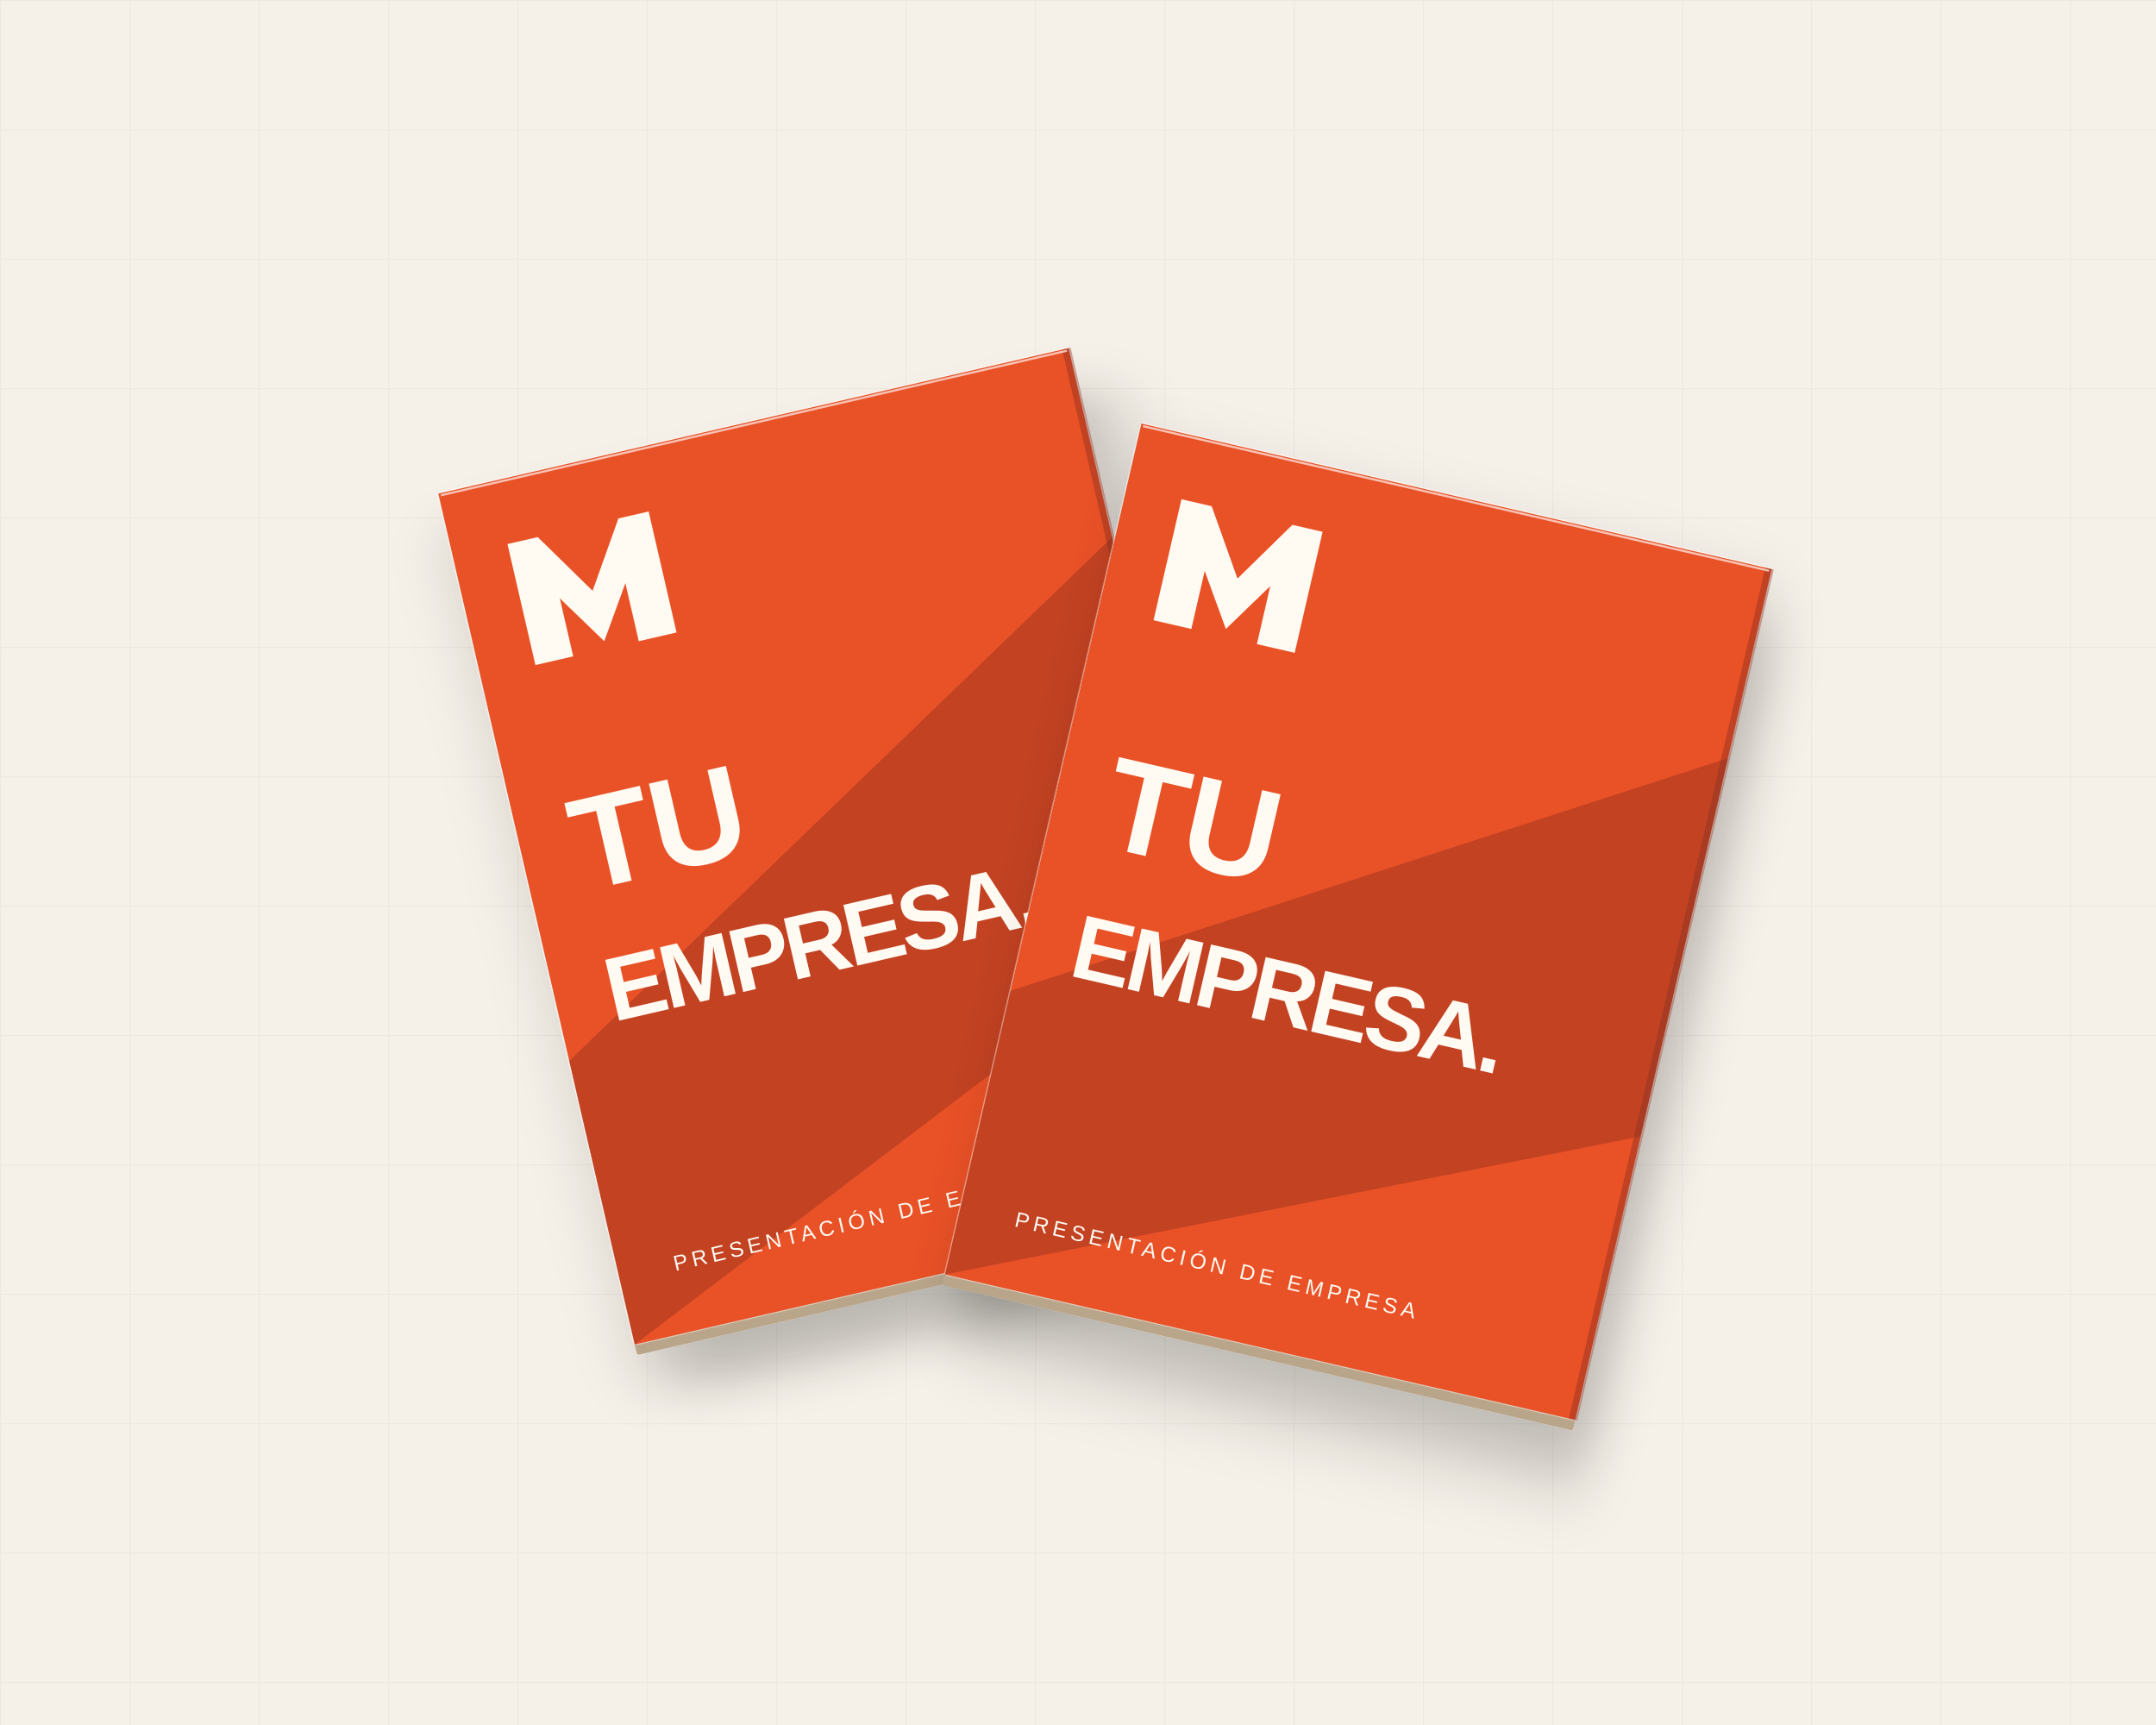
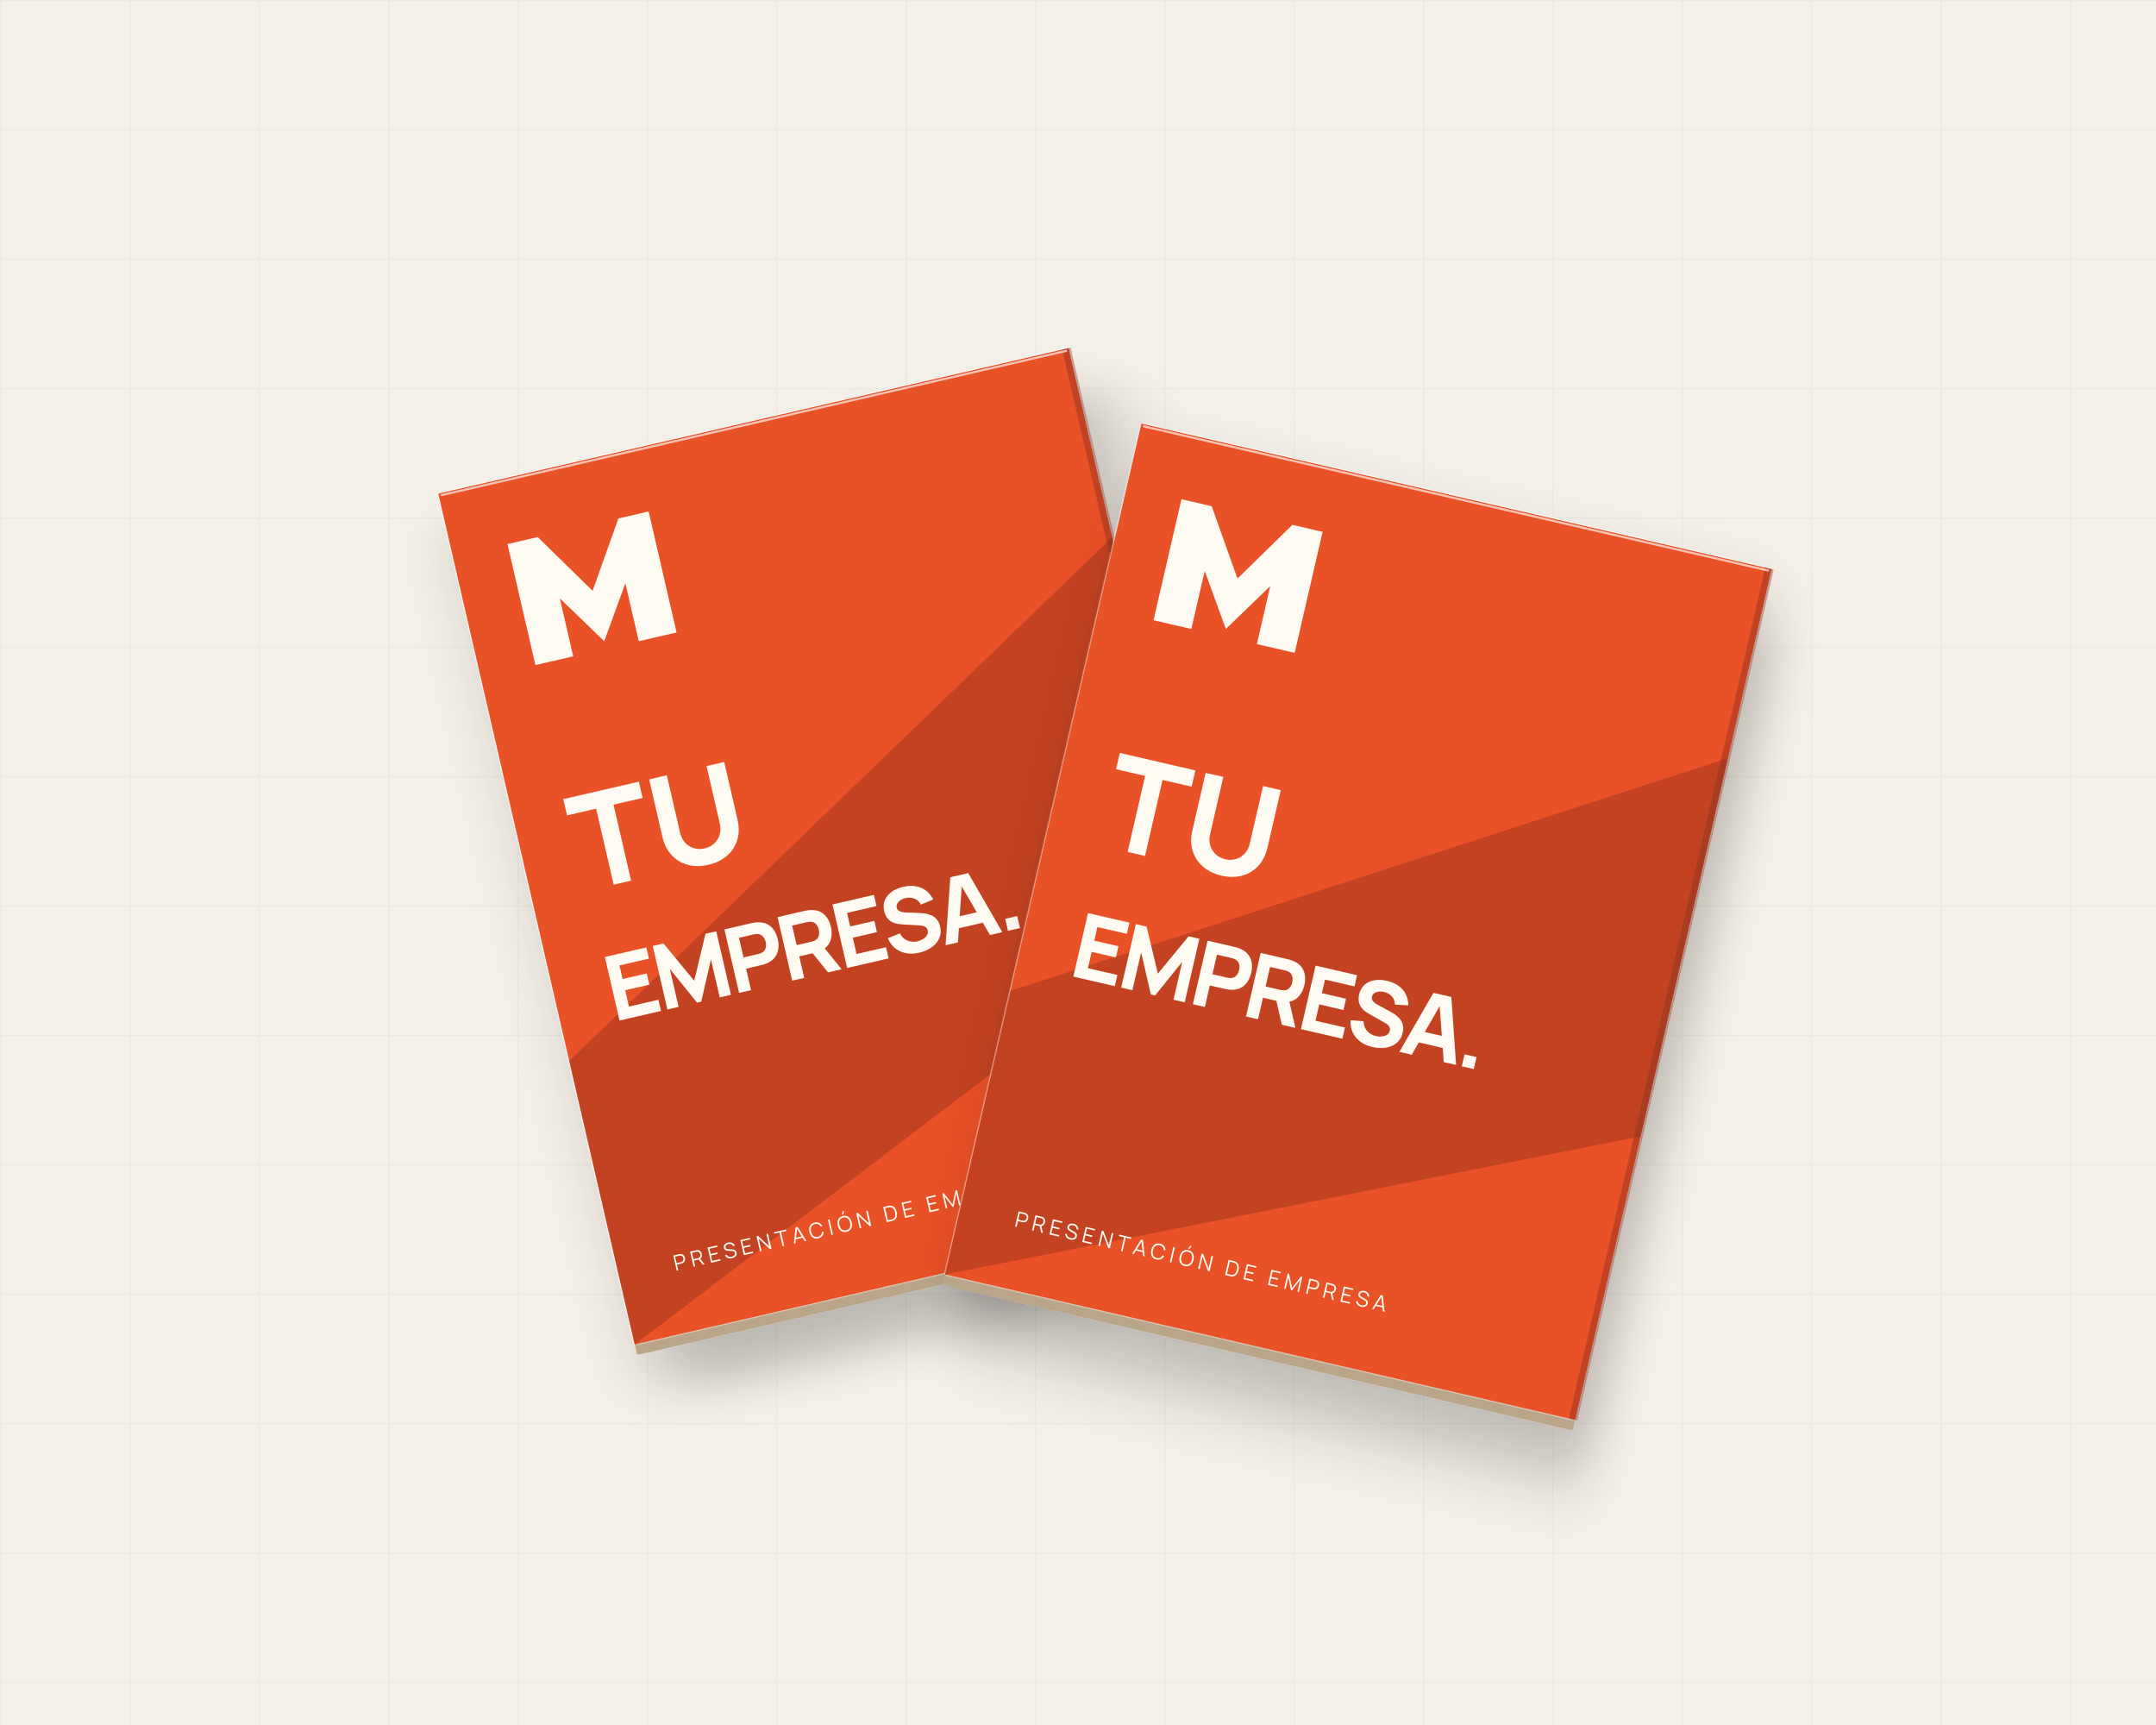
<svg xmlns="http://www.w3.org/2000/svg" viewBox="0 0 1000 800" fill="none" role="img">
  <defs>
    <linearGradient id="paper" x1="0" y1="0" x2="1" y2="1">
      <stop stop-color="#fffaf2" />
      <stop offset="1" stop-color="#dfd0b9" />
    </linearGradient>
    <linearGradient id="orange" x1="0" y1="0" x2="1" y2="1">
      <stop stop-color="#f7ba66" />
      <stop offset=".45" stop-color="#e95127" />
      <stop offset="1" stop-color="#832c20" />
    </linearGradient>
    <radialGradient id="floor">
      <stop stop-color="#dfd0b9" />
      <stop offset="1" stop-color="#f5f0e8" />
    </radialGradient>
    <filter id="shadow" x="-60%" y="-60%" width="220%" height="240%">
      <feDropShadow dx="9" dy="20" stdDeviation="15" flood-color="#191512" flood-opacity=".24" />
    </filter>
    <filter id="soft">
      <feGaussianBlur stdDeviation="16" />
    </filter>
    <pattern id="grid" width="60" height="60" patternUnits="userSpaceOnUse">
      <path d="M60 0H0v60" stroke="#191512" stroke-opacity=".035" />
    </pattern>
  </defs>
  <rect width="100%" height="100%" fill="#f5f0e8" />
  <rect width="100%" height="100%" fill="url(#grid)" />
  <g transform="translate(245 190) rotate(-13 150 202.5)" filter="url(#shadow)">
    <rect x="0" y="5" width="300" height="405" rx="1" fill="#b9a58a" />
    <rect width="300" height="405" rx="1" fill="url(#paper)" stroke="#ffffff" stroke-opacity=".4" />
    <path d="M0 0h300v405H0z" fill="#e95127" />
    <path d="M0 270 300 90v180L0 405Z" fill="#832c20" opacity=".38" />
    <g transform="translate(26 30) scale(1.2)" fill="#fffaf2">
      <path d="M0 48V0h12l16 25L44 0h12v48H41V25L28 45 15 25v23Z" />
    </g>
-     <text x="24" y="195" font-family="Arial,Helvetica,sans-serif" font-size="61" fill="#fffaf2" font-weight="900">TU</text>
-     <text x="24" y="257" font-family="Arial,Helvetica,sans-serif" font-size="42" fill="#fffaf2" font-weight="900" letter-spacing="-2">EMPRESA.</text>
-     <text x="26" y="376" font-family="Arial,Helvetica,sans-serif" font-size="10" fill="#fffaf2" letter-spacing="2">PRESENTACIÓN DE EMPRESA</text>
+     <g transform="translate(24 195)" fill="#fffaf2" data-type-outline="true">
+       <path transform="translate(0 0) scale(0.0305 -0.0305)" d="M474 0L474 1186L20 1186L20 1440L1200 1440L1200 1186L746 1186L746 0Z" />
+       <path transform="translate(37.21 0) scale(0.0305 -0.0305)" d="M726 -30Q552 -30 420 40.5Q288 111 214 239Q140 367 140 540L140 1438L416 1440L416 542Q416 471 440 413Q464 355 506.5 313Q549 271 605.5 248.5Q662 226 726 226Q792 226 848.5 249Q905 272 947 314Q989 356 1012.5 414Q1036 472 1036 542L1036 1440L1312 1440L1312 540Q1312 367 1238 239Q1164 111 1032 40.5Q900 -30 726 -30Z" />
+     </g>
+     <g transform="translate(24 257)" fill="#fffaf2" data-type-outline="true">
+       <path transform="translate(0 0) scale(0.021 -0.021)" d="M140 0L140 1440L1080 1440L1080 1186L412 1186L412 878L960 878L960 624L412 624L412 254L1080 254L1080 0Z" />
+       <path transform="translate(22.78 0) scale(0.021 -0.021)" d="M140 0L140 1440L384 1440L860 484L1336 1440L1580 1440L1580 0L1326 0L1326 860L908 0L812 0L394 860L394 0Z" />
+       <path transform="translate(56.9 0) scale(0.021 -0.021)" d="M140 0L140 1440L748 1440Q769 1440 804.5 1438.5Q840 1437 868 1432Q997 1412 1079.5 1347Q1162 1282 1201 1183.5Q1240 1085 1240 964Q1240 843 1200.5 744.5Q1161 646 1078.5 581Q996 516 868 496Q840 492 804 490Q768 488 748 488L412 488L412 0ZM412 742L736 742Q757 742 782 744Q807 746 828 752Q883 767 913 802.5Q943 838 954.5 881.5Q966 925 966 964Q966 1003 954.5 1046.5Q943 1090 913 1125.5Q883 1161 828 1176Q807 1182 782 1184Q757 1186 736 1186L412 1186Z" />
+       <path transform="translate(82.2 0) scale(0.021 -0.021)" d="M140 0L140 1440L748 1440Q769 1440 804.5 1438.5Q840 1437 868 1432Q997 1412 1079.5 1347Q1162 1282 1201 1183.5Q1240 1085 1240 964Q1240 783 1150 654.5Q1060 526 868 496L748 488L412 488L412 0ZM952 0L668 586L948 640L1260 0ZM412 742L736 742Q757 742 782 744Q807 746 828 752Q883 767 913 802.5Q943 838 954.5 881.5Q966 925 966 964Q966 1003 954.5 1046.5Q943 1090 913 1125.5Q883 1161 828 1176Q807 1182 782 1184Q757 1186 736 1186L412 1186Z" />
+       <path transform="translate(108.34 0) scale(0.021 -0.021)" d="M140 0L140 1440L1080 1440L1080 1186L412 1186L412 878L960 878L960 624L412 624L412 254L1080 254L1080 0Z" />
+       <path transform="translate(131.12 0) scale(0.021 -0.021)" d="M684 -30Q524 -30 395.5 26.5Q267 83 184.5 188.5Q102 294 80 440L364 482Q394 358 488 291Q582 224 702 224Q769 224 832 245Q895 266 935.5 307Q976 348 976 408Q976 430 969.5 450.5Q963 471 948 489Q933 507 905.5 523Q878 539 836 552L462 662Q420 674 364.5 696Q309 718 257 759Q205 800 170.5 867.5Q136 935 136 1038Q136 1183 209 1279Q282 1375 404 1422Q526 1469 674 1468Q823 1466 940 1417Q1057 1368 1136 1274.5Q1215 1181 1250 1046L956 996Q940 1066 897 1114Q854 1162 794.5 1187Q735 1212 670 1214Q606 1216 549.5 1196.5Q493 1177 457.5 1140Q422 1103 422 1052Q422 1005 451 975.5Q480 946 524 928Q568 910 614 898L864 830Q920 815 988 790.5Q1056 766 1118.5 722.5Q1181 679 1221.5 608Q1262 537 1262 428Q1262 312 1213.5 225.5Q1165 139 1083 82.5Q1001 26 897.5 -2Q794 -30 684 -30Z" />
+       <path transform="translate(157.302 0) scale(0.021 -0.021)" d="M40 0L480 1440L886 1440L1326 0L1046 0L654 1270L706 1270L320 0ZM304 300L304 554L1064 554L1064 300Z" />
+       <path transform="translate(183.988 0) scale(0.021 -0.021)" d="M184 0L184 272L456 272L456 0Z" />
+     </g>
+     <g transform="translate(26 376)" fill="#fffaf2" data-type-outline="true">
+       <path transform="translate(0 0) scale(0.005 -0.005)" d="M140 0L140 1440L696 1440Q717 1440 743.5 1438.5Q770 1437 797 1432Q910 1415 988.5 1353.5Q1067 1292 1107.5 1199Q1148 1106 1148 993Q1148 881 1107 788Q1066 695 987.5 633.5Q909 572 797 555Q770 551 743.5 549Q717 547 696 547L287 547L287 0ZM287 687L692 687Q710 687 734 689Q758 691 781 696Q855 712 902.5 757Q950 802 973.5 864Q997 926 997 993Q997 1060 973.5 1122.5Q950 1185 902.5 1230Q855 1275 781 1291Q758 1296 734 1297.5Q710 1299 692 1299L287 1299Z" />
+       <path transform="translate(8.04 0) scale(0.005 -0.005)" d="M140 0L140 1440L696 1440Q717 1440 743.5 1438.5Q770 1437 797 1432Q910 1415 988.5 1353.5Q1067 1292 1107.5 1199Q1148 1106 1148 993Q1148 830 1062 710Q976 590 816 559L765 547L287 547L287 0ZM1012 0L728 586L869 640L1181 0ZM287 687L692 687Q710 687 734 689Q758 691 781 696Q855 712 902.5 757Q950 802 973.5 864Q997 926 997 993Q997 1060 973.5 1122.5Q950 1185 902.5 1230Q855 1275 781 1291Q758 1296 734 1297.5Q710 1299 692 1299L287 1299Z" />
+       <path transform="translate(16.3467 0) scale(0.005 -0.005)" d="M140 0L140 1440L1040 1440L1040 1299L287 1299L287 801L920 801L920 660L287 660L287 141L1040 141L1040 0Z" />
+       <path transform="translate(23.78 0) scale(0.005 -0.005)" d="M640 -30Q489 -30 368.5 20.5Q248 71 169.5 164Q91 257 67 385L217 410Q253 270 369 190.5Q485 111 646 111Q752 111 836 144.5Q920 178 968 240Q1016 302 1016 387Q1016 443 996 482.5Q976 522 943 548Q910 574 871 591.5Q832 609 795 620L430 729Q364 748 308 777.5Q252 807 210.5 848.5Q169 890 146 946Q123 1002 123 1074Q123 1196 187 1285Q251 1374 362 1422Q473 1470 615 1469Q759 1469 872.5 1418Q986 1367 1060 1272.5Q1134 1178 1158 1049L1004 1021Q989 1115 935 1184Q881 1253 797.5 1290.5Q714 1328 614 1329Q517 1329 441.5 1296.5Q366 1264 322 1208Q278 1152 278 1080Q278 1007 318.5 963Q359 919 418.5 894Q478 869 534 853L816 770Q860 758 919.5 735.5Q979 713 1035.5 671.5Q1092 630 1129 563Q1166 496 1166 393Q1166 293 1126.5 214Q1087 135 1015.5 81Q944 27 848.5 -1.5Q753 -30 640 -30Z" />
+       <path transform="translate(31.9433 0) scale(0.005 -0.005)" d="M140 0L140 1440L1040 1440L1040 1299L287 1299L287 801L920 801L920 660L287 660L287 141L1040 141L1040 0Z" />
+       <path transform="translate(39.6433 0) scale(0.005 -0.005)" d="M140 0L140 1440L288 1440L1081 260L1081 1440L1229 1440L1229 0L1081 0L288 1181L288 0Z" />
+       <path transform="translate(48.4867 0) scale(0.005 -0.005)" d="M523 0L523 1299L20 1299L20 1440L1173 1440L1173 1299L670 1299L670 0Z" />
+       <path transform="translate(56.2533 0) scale(0.005 -0.005)" d="M40 0L536 1440L731 1440L1227 0L1074 0L603 1358L661 1358L193 0ZM261 349L261 487L1005 487L1005 349Z" />
+       <path transform="translate(64.39 0) scale(0.005 -0.005)" d="M723 -30Q508 -30 360 65.5Q212 161 136 330Q60 499 60 720Q60 941 136 1110Q212 1279 360 1374.5Q508 1470 723 1470Q974 1470 1133 1341.5Q1292 1213 1351 997L1201 958Q1155 1129 1036 1229Q917 1329 723 1329Q554 1329 442 1252Q330 1175 273.5 1037.5Q217 900 215 720Q214 540 270.5 403Q327 266 440.5 188.5Q554 111 723 111Q917 111 1036 211.5Q1155 312 1201 482L1351 443Q1292 227 1133 98.5Q974 -30 723 -30Z" />
+       <path transform="translate(73.5433 0) scale(0.005 -0.005)" d="M160 0L160 1440L307 1440L307 0Z" />
+       <path transform="translate(77.8767 0) scale(0.005 -0.005)" d="M804 1610L678 1610L797 1920L923 1920ZM723 -30Q508 -30 360 65.5Q212 161 136 330Q60 499 60 720Q60 941 136 1110Q212 1279 360 1374.5Q508 1470 723 1470Q939 1470 1086.5 1374.5Q1234 1279 1310.5 1110Q1387 941 1387 720Q1387 499 1310.5 330Q1234 161 1086.5 65.5Q939 -30 723 -30ZM723 111Q892 111 1005 188Q1118 265 1174.5 402.5Q1231 540 1231 720Q1231 900 1174.5 1037Q1118 1174 1005 1251Q892 1328 723 1329Q554 1329 442 1252Q330 1175 273.5 1037.5Q217 900 216 720Q215 540 271.5 403.5Q328 267 441 189.5Q554 112 723 111Z" />
+       <path transform="translate(87.11 0) scale(0.005 -0.005)" d="M140 0L140 1440L288 1440L1081 260L1081 1440L1229 1440L1229 0L1081 0L288 1181L288 0Z" />
+       <path transform="translate(99.9533 0) scale(0.005 -0.005)" d="M140 0L140 1440L577 1440Q600 1440 655.5 1439Q711 1438 762 1431Q926 1408 1036 1309Q1146 1210 1201 1057Q1256 904 1256 720Q1256 536 1201 383Q1146 230 1036 131Q926 32 762 9Q712 3 655 1.5Q598 0 577 0ZM292 141L577 141Q618 141 665.5 143.5Q713 146 747 153Q873 175 950.5 255Q1028 335 1064 455.5Q1100 576 1100 720Q1100 865 1064 986Q1028 1107 950 1186Q872 1265 747 1287Q713 1294 664.5 1296.5Q616 1299 577 1299L292 1299Z" />
+       <path transform="translate(108.6667 0) scale(0.005 -0.005)" d="M140 0L140 1440L1040 1440L1040 1299L287 1299L287 801L920 801L920 660L287 660L287 141L1040 141L1040 0Z" />
+       <path transform="translate(120.3667 0) scale(0.005 -0.005)" d="M140 0L140 1440L1040 1440L1040 1299L287 1299L287 801L920 801L920 660L287 660L287 141L1040 141L1040 0Z" />
+       <path transform="translate(128.0667 0) scale(0.005 -0.005)" d="M140 0L140 1440L275 1440L841 229L1404 1440L1541 1440L1541 1L1401 1L1401 1112L888 0L793 0L281 1112L281 0Z" />
+       <path transform="translate(138.4733 0) scale(0.005 -0.005)" d="M140 0L140 1440L696 1440Q717 1440 743.5 1438.5Q770 1437 797 1432Q910 1415 988.5 1353.5Q1067 1292 1107.5 1199Q1148 1106 1148 993Q1148 881 1107 788Q1066 695 987.5 633.5Q909 572 797 555Q770 551 743.5 549Q717 547 696 547L287 547L287 0ZM287 687L692 687Q710 687 734 689Q758 691 781 696Q855 712 902.5 757Q950 802 973.5 864Q997 926 997 993Q997 1060 973.5 1122.5Q950 1185 902.5 1230Q855 1275 781 1291Q758 1296 734 1297.5Q710 1299 692 1299L287 1299Z" />
+       <path transform="translate(146.5133 0) scale(0.005 -0.005)" d="M140 0L140 1440L696 1440Q717 1440 743.5 1438.5Q770 1437 797 1432Q910 1415 988.5 1353.5Q1067 1292 1107.5 1199Q1148 1106 1148 993Q1148 830 1062 710Q976 590 816 559L765 547L287 547L287 0ZM1012 0L728 586L869 640L1181 0ZM287 687L692 687Q710 687 734 689Q758 691 781 696Q855 712 902.5 757Q950 802 973.5 864Q997 926 997 993Q997 1060 973.5 1122.5Q950 1185 902.5 1230Q855 1275 781 1291Q758 1296 734 1297.5Q710 1299 692 1299L287 1299Z" />
+       <path transform="translate(154.82 0) scale(0.005 -0.005)" d="M140 0L140 1440L1040 1440L1040 1299L287 1299L287 801L920 801L920 660L287 660L287 141L1040 141L1040 0Z" />
+       <path transform="translate(162.2533 0) scale(0.005 -0.005)" d="M640 -30Q489 -30 368.5 20.5Q248 71 169.5 164Q91 257 67 385L217 410Q253 270 369 190.5Q485 111 646 111Q752 111 836 144.5Q920 178 968 240Q1016 302 1016 387Q1016 443 996 482.5Q976 522 943 548Q910 574 871 591.5Q832 609 795 620L430 729Q364 748 308 777.5Q252 807 210.5 848.5Q169 890 146 946Q123 1002 123 1074Q123 1196 187 1285Q251 1374 362 1422Q473 1470 615 1469Q759 1469 872.5 1418Q986 1367 1060 1272.5Q1134 1178 1158 1049L1004 1021Q989 1115 935 1184Q881 1253 797.5 1290.5Q714 1328 614 1329Q517 1329 441.5 1296.5Q366 1264 322 1208Q278 1152 278 1080Q278 1007 318.5 963Q359 919 418.5 894Q478 869 534 853L816 770Q860 758 919.5 735.5Q979 713 1035.5 671.5Q1092 630 1129 563Q1166 496 1166 393Q1166 293 1126.5 214Q1087 135 1015.5 81Q944 27 848.5 -1.5Q753 -30 640 -30Z" />
+       <path transform="translate(170.4167 0) scale(0.005 -0.005)" d="M40 0L536 1440L731 1440L1227 0L1074 0L603 1358L661 1358L193 0ZM261 349L261 487L1005 487L1005 349Z" />
+     </g>
    <path d="M299 0v405" stroke="#832c20" stroke-width="4" opacity=".4" />
    <path d="M1 1H299" stroke="#fff" stroke-opacity=".65" />
  </g>
  <g transform="translate(480 225) rotate(13 150 202.5)" filter="url(#shadow)">
    <rect x="0" y="5" width="300" height="405" rx="1" fill="#b9a58a" />
    <rect width="300" height="405" rx="1" fill="url(#paper)" stroke="#ffffff" stroke-opacity=".4" />
    <path d="M0 0h300v405H0z" fill="#e95127" />
    <path d="M0 270 300 90v180L0 405Z" fill="#832c20" opacity=".38" />
    <g transform="translate(26 30) scale(1.2)" fill="#fffaf2">
      <path d="M0 48V0h12l16 25L44 0h12v48H41V25L28 45 15 25v23Z" />
    </g>
-     <text x="24" y="195" font-family="Arial,Helvetica,sans-serif" font-size="61" fill="#fffaf2" font-weight="900">TU</text>
-     <text x="24" y="257" font-family="Arial,Helvetica,sans-serif" font-size="42" fill="#fffaf2" font-weight="900" letter-spacing="-2">EMPRESA.</text>
-     <text x="26" y="376" font-family="Arial,Helvetica,sans-serif" font-size="10" fill="#fffaf2" letter-spacing="2">PRESENTACIÓN DE EMPRESA</text>
+     <g transform="translate(24 195)" fill="#fffaf2" data-type-outline="true">
+       <path transform="translate(0 0) scale(0.0305 -0.0305)" d="M474 0L474 1186L20 1186L20 1440L1200 1440L1200 1186L746 1186L746 0Z" />
+       <path transform="translate(37.21 0) scale(0.0305 -0.0305)" d="M726 -30Q552 -30 420 40.5Q288 111 214 239Q140 367 140 540L140 1438L416 1440L416 542Q416 471 440 413Q464 355 506.5 313Q549 271 605.5 248.5Q662 226 726 226Q792 226 848.5 249Q905 272 947 314Q989 356 1012.5 414Q1036 472 1036 542L1036 1440L1312 1440L1312 540Q1312 367 1238 239Q1164 111 1032 40.5Q900 -30 726 -30Z" />
+     </g>
+     <g transform="translate(24 257)" fill="#fffaf2" data-type-outline="true">
+       <path transform="translate(0 0) scale(0.021 -0.021)" d="M140 0L140 1440L1080 1440L1080 1186L412 1186L412 878L960 878L960 624L412 624L412 254L1080 254L1080 0Z" />
+       <path transform="translate(22.78 0) scale(0.021 -0.021)" d="M140 0L140 1440L384 1440L860 484L1336 1440L1580 1440L1580 0L1326 0L1326 860L908 0L812 0L394 860L394 0Z" />
+       <path transform="translate(56.9 0) scale(0.021 -0.021)" d="M140 0L140 1440L748 1440Q769 1440 804.5 1438.5Q840 1437 868 1432Q997 1412 1079.5 1347Q1162 1282 1201 1183.5Q1240 1085 1240 964Q1240 843 1200.5 744.5Q1161 646 1078.5 581Q996 516 868 496Q840 492 804 490Q768 488 748 488L412 488L412 0ZM412 742L736 742Q757 742 782 744Q807 746 828 752Q883 767 913 802.5Q943 838 954.5 881.5Q966 925 966 964Q966 1003 954.5 1046.5Q943 1090 913 1125.5Q883 1161 828 1176Q807 1182 782 1184Q757 1186 736 1186L412 1186Z" />
+       <path transform="translate(82.2 0) scale(0.021 -0.021)" d="M140 0L140 1440L748 1440Q769 1440 804.5 1438.5Q840 1437 868 1432Q997 1412 1079.5 1347Q1162 1282 1201 1183.5Q1240 1085 1240 964Q1240 783 1150 654.5Q1060 526 868 496L748 488L412 488L412 0ZM952 0L668 586L948 640L1260 0ZM412 742L736 742Q757 742 782 744Q807 746 828 752Q883 767 913 802.5Q943 838 954.5 881.5Q966 925 966 964Q966 1003 954.5 1046.5Q943 1090 913 1125.5Q883 1161 828 1176Q807 1182 782 1184Q757 1186 736 1186L412 1186Z" />
+       <path transform="translate(108.34 0) scale(0.021 -0.021)" d="M140 0L140 1440L1080 1440L1080 1186L412 1186L412 878L960 878L960 624L412 624L412 254L1080 254L1080 0Z" />
+       <path transform="translate(131.12 0) scale(0.021 -0.021)" d="M684 -30Q524 -30 395.5 26.5Q267 83 184.5 188.5Q102 294 80 440L364 482Q394 358 488 291Q582 224 702 224Q769 224 832 245Q895 266 935.5 307Q976 348 976 408Q976 430 969.5 450.5Q963 471 948 489Q933 507 905.5 523Q878 539 836 552L462 662Q420 674 364.5 696Q309 718 257 759Q205 800 170.5 867.5Q136 935 136 1038Q136 1183 209 1279Q282 1375 404 1422Q526 1469 674 1468Q823 1466 940 1417Q1057 1368 1136 1274.5Q1215 1181 1250 1046L956 996Q940 1066 897 1114Q854 1162 794.5 1187Q735 1212 670 1214Q606 1216 549.5 1196.5Q493 1177 457.5 1140Q422 1103 422 1052Q422 1005 451 975.5Q480 946 524 928Q568 910 614 898L864 830Q920 815 988 790.5Q1056 766 1118.5 722.5Q1181 679 1221.5 608Q1262 537 1262 428Q1262 312 1213.5 225.5Q1165 139 1083 82.5Q1001 26 897.5 -2Q794 -30 684 -30Z" />
+       <path transform="translate(157.302 0) scale(0.021 -0.021)" d="M40 0L480 1440L886 1440L1326 0L1046 0L654 1270L706 1270L320 0ZM304 300L304 554L1064 554L1064 300Z" />
+       <path transform="translate(183.988 0) scale(0.021 -0.021)" d="M184 0L184 272L456 272L456 0Z" />
+     </g>
+     <g transform="translate(26 376)" fill="#fffaf2" data-type-outline="true">
+       <path transform="translate(0 0) scale(0.005 -0.005)" d="M140 0L140 1440L696 1440Q717 1440 743.5 1438.5Q770 1437 797 1432Q910 1415 988.5 1353.5Q1067 1292 1107.5 1199Q1148 1106 1148 993Q1148 881 1107 788Q1066 695 987.5 633.5Q909 572 797 555Q770 551 743.5 549Q717 547 696 547L287 547L287 0ZM287 687L692 687Q710 687 734 689Q758 691 781 696Q855 712 902.5 757Q950 802 973.5 864Q997 926 997 993Q997 1060 973.5 1122.5Q950 1185 902.5 1230Q855 1275 781 1291Q758 1296 734 1297.5Q710 1299 692 1299L287 1299Z" />
+       <path transform="translate(8.04 0) scale(0.005 -0.005)" d="M140 0L140 1440L696 1440Q717 1440 743.5 1438.5Q770 1437 797 1432Q910 1415 988.5 1353.5Q1067 1292 1107.5 1199Q1148 1106 1148 993Q1148 830 1062 710Q976 590 816 559L765 547L287 547L287 0ZM1012 0L728 586L869 640L1181 0ZM287 687L692 687Q710 687 734 689Q758 691 781 696Q855 712 902.5 757Q950 802 973.5 864Q997 926 997 993Q997 1060 973.5 1122.5Q950 1185 902.5 1230Q855 1275 781 1291Q758 1296 734 1297.5Q710 1299 692 1299L287 1299Z" />
+       <path transform="translate(16.3467 0) scale(0.005 -0.005)" d="M140 0L140 1440L1040 1440L1040 1299L287 1299L287 801L920 801L920 660L287 660L287 141L1040 141L1040 0Z" />
+       <path transform="translate(23.78 0) scale(0.005 -0.005)" d="M640 -30Q489 -30 368.5 20.5Q248 71 169.5 164Q91 257 67 385L217 410Q253 270 369 190.5Q485 111 646 111Q752 111 836 144.5Q920 178 968 240Q1016 302 1016 387Q1016 443 996 482.5Q976 522 943 548Q910 574 871 591.5Q832 609 795 620L430 729Q364 748 308 777.5Q252 807 210.5 848.5Q169 890 146 946Q123 1002 123 1074Q123 1196 187 1285Q251 1374 362 1422Q473 1470 615 1469Q759 1469 872.5 1418Q986 1367 1060 1272.5Q1134 1178 1158 1049L1004 1021Q989 1115 935 1184Q881 1253 797.5 1290.5Q714 1328 614 1329Q517 1329 441.5 1296.5Q366 1264 322 1208Q278 1152 278 1080Q278 1007 318.5 963Q359 919 418.5 894Q478 869 534 853L816 770Q860 758 919.5 735.5Q979 713 1035.5 671.5Q1092 630 1129 563Q1166 496 1166 393Q1166 293 1126.5 214Q1087 135 1015.5 81Q944 27 848.5 -1.5Q753 -30 640 -30Z" />
+       <path transform="translate(31.9433 0) scale(0.005 -0.005)" d="M140 0L140 1440L1040 1440L1040 1299L287 1299L287 801L920 801L920 660L287 660L287 141L1040 141L1040 0Z" />
+       <path transform="translate(39.6433 0) scale(0.005 -0.005)" d="M140 0L140 1440L288 1440L1081 260L1081 1440L1229 1440L1229 0L1081 0L288 1181L288 0Z" />
+       <path transform="translate(48.4867 0) scale(0.005 -0.005)" d="M523 0L523 1299L20 1299L20 1440L1173 1440L1173 1299L670 1299L670 0Z" />
+       <path transform="translate(56.2533 0) scale(0.005 -0.005)" d="M40 0L536 1440L731 1440L1227 0L1074 0L603 1358L661 1358L193 0ZM261 349L261 487L1005 487L1005 349Z" />
+       <path transform="translate(64.39 0) scale(0.005 -0.005)" d="M723 -30Q508 -30 360 65.5Q212 161 136 330Q60 499 60 720Q60 941 136 1110Q212 1279 360 1374.5Q508 1470 723 1470Q974 1470 1133 1341.5Q1292 1213 1351 997L1201 958Q1155 1129 1036 1229Q917 1329 723 1329Q554 1329 442 1252Q330 1175 273.5 1037.5Q217 900 215 720Q214 540 270.5 403Q327 266 440.5 188.5Q554 111 723 111Q917 111 1036 211.5Q1155 312 1201 482L1351 443Q1292 227 1133 98.5Q974 -30 723 -30Z" />
+       <path transform="translate(73.5433 0) scale(0.005 -0.005)" d="M160 0L160 1440L307 1440L307 0Z" />
+       <path transform="translate(77.8767 0) scale(0.005 -0.005)" d="M804 1610L678 1610L797 1920L923 1920ZM723 -30Q508 -30 360 65.5Q212 161 136 330Q60 499 60 720Q60 941 136 1110Q212 1279 360 1374.5Q508 1470 723 1470Q939 1470 1086.5 1374.5Q1234 1279 1310.5 1110Q1387 941 1387 720Q1387 499 1310.5 330Q1234 161 1086.5 65.5Q939 -30 723 -30ZM723 111Q892 111 1005 188Q1118 265 1174.5 402.5Q1231 540 1231 720Q1231 900 1174.5 1037Q1118 1174 1005 1251Q892 1328 723 1329Q554 1329 442 1252Q330 1175 273.5 1037.5Q217 900 216 720Q215 540 271.5 403.5Q328 267 441 189.5Q554 112 723 111Z" />
+       <path transform="translate(87.11 0) scale(0.005 -0.005)" d="M140 0L140 1440L288 1440L1081 260L1081 1440L1229 1440L1229 0L1081 0L288 1181L288 0Z" />
+       <path transform="translate(99.9533 0) scale(0.005 -0.005)" d="M140 0L140 1440L577 1440Q600 1440 655.5 1439Q711 1438 762 1431Q926 1408 1036 1309Q1146 1210 1201 1057Q1256 904 1256 720Q1256 536 1201 383Q1146 230 1036 131Q926 32 762 9Q712 3 655 1.5Q598 0 577 0ZM292 141L577 141Q618 141 665.5 143.5Q713 146 747 153Q873 175 950.5 255Q1028 335 1064 455.5Q1100 576 1100 720Q1100 865 1064 986Q1028 1107 950 1186Q872 1265 747 1287Q713 1294 664.5 1296.5Q616 1299 577 1299L292 1299Z" />
+       <path transform="translate(108.6667 0) scale(0.005 -0.005)" d="M140 0L140 1440L1040 1440L1040 1299L287 1299L287 801L920 801L920 660L287 660L287 141L1040 141L1040 0Z" />
+       <path transform="translate(120.3667 0) scale(0.005 -0.005)" d="M140 0L140 1440L1040 1440L1040 1299L287 1299L287 801L920 801L920 660L287 660L287 141L1040 141L1040 0Z" />
+       <path transform="translate(128.0667 0) scale(0.005 -0.005)" d="M140 0L140 1440L275 1440L841 229L1404 1440L1541 1440L1541 1L1401 1L1401 1112L888 0L793 0L281 1112L281 0Z" />
+       <path transform="translate(138.4733 0) scale(0.005 -0.005)" d="M140 0L140 1440L696 1440Q717 1440 743.5 1438.5Q770 1437 797 1432Q910 1415 988.5 1353.5Q1067 1292 1107.5 1199Q1148 1106 1148 993Q1148 881 1107 788Q1066 695 987.5 633.5Q909 572 797 555Q770 551 743.5 549Q717 547 696 547L287 547L287 0ZM287 687L692 687Q710 687 734 689Q758 691 781 696Q855 712 902.5 757Q950 802 973.5 864Q997 926 997 993Q997 1060 973.5 1122.5Q950 1185 902.5 1230Q855 1275 781 1291Q758 1296 734 1297.5Q710 1299 692 1299L287 1299Z" />
+       <path transform="translate(146.5133 0) scale(0.005 -0.005)" d="M140 0L140 1440L696 1440Q717 1440 743.5 1438.5Q770 1437 797 1432Q910 1415 988.5 1353.5Q1067 1292 1107.5 1199Q1148 1106 1148 993Q1148 830 1062 710Q976 590 816 559L765 547L287 547L287 0ZM1012 0L728 586L869 640L1181 0ZM287 687L692 687Q710 687 734 689Q758 691 781 696Q855 712 902.5 757Q950 802 973.5 864Q997 926 997 993Q997 1060 973.5 1122.5Q950 1185 902.5 1230Q855 1275 781 1291Q758 1296 734 1297.5Q710 1299 692 1299L287 1299Z" />
+       <path transform="translate(154.82 0) scale(0.005 -0.005)" d="M140 0L140 1440L1040 1440L1040 1299L287 1299L287 801L920 801L920 660L287 660L287 141L1040 141L1040 0Z" />
+       <path transform="translate(162.2533 0) scale(0.005 -0.005)" d="M640 -30Q489 -30 368.5 20.5Q248 71 169.5 164Q91 257 67 385L217 410Q253 270 369 190.5Q485 111 646 111Q752 111 836 144.5Q920 178 968 240Q1016 302 1016 387Q1016 443 996 482.5Q976 522 943 548Q910 574 871 591.5Q832 609 795 620L430 729Q364 748 308 777.5Q252 807 210.5 848.5Q169 890 146 946Q123 1002 123 1074Q123 1196 187 1285Q251 1374 362 1422Q473 1470 615 1469Q759 1469 872.5 1418Q986 1367 1060 1272.5Q1134 1178 1158 1049L1004 1021Q989 1115 935 1184Q881 1253 797.5 1290.5Q714 1328 614 1329Q517 1329 441.5 1296.5Q366 1264 322 1208Q278 1152 278 1080Q278 1007 318.5 963Q359 919 418.5 894Q478 869 534 853L816 770Q860 758 919.5 735.5Q979 713 1035.5 671.5Q1092 630 1129 563Q1166 496 1166 393Q1166 293 1126.5 214Q1087 135 1015.5 81Q944 27 848.5 -1.5Q753 -30 640 -30Z" />
+       <path transform="translate(170.4167 0) scale(0.005 -0.005)" d="M40 0L536 1440L731 1440L1227 0L1074 0L603 1358L661 1358L193 0ZM261 349L261 487L1005 487L1005 349Z" />
+     </g>
    <path d="M299 0v405" stroke="#832c20" stroke-width="4" opacity=".4" />
    <path d="M1 1H299" stroke="#fff" stroke-opacity=".65" />
  </g>
</svg>
